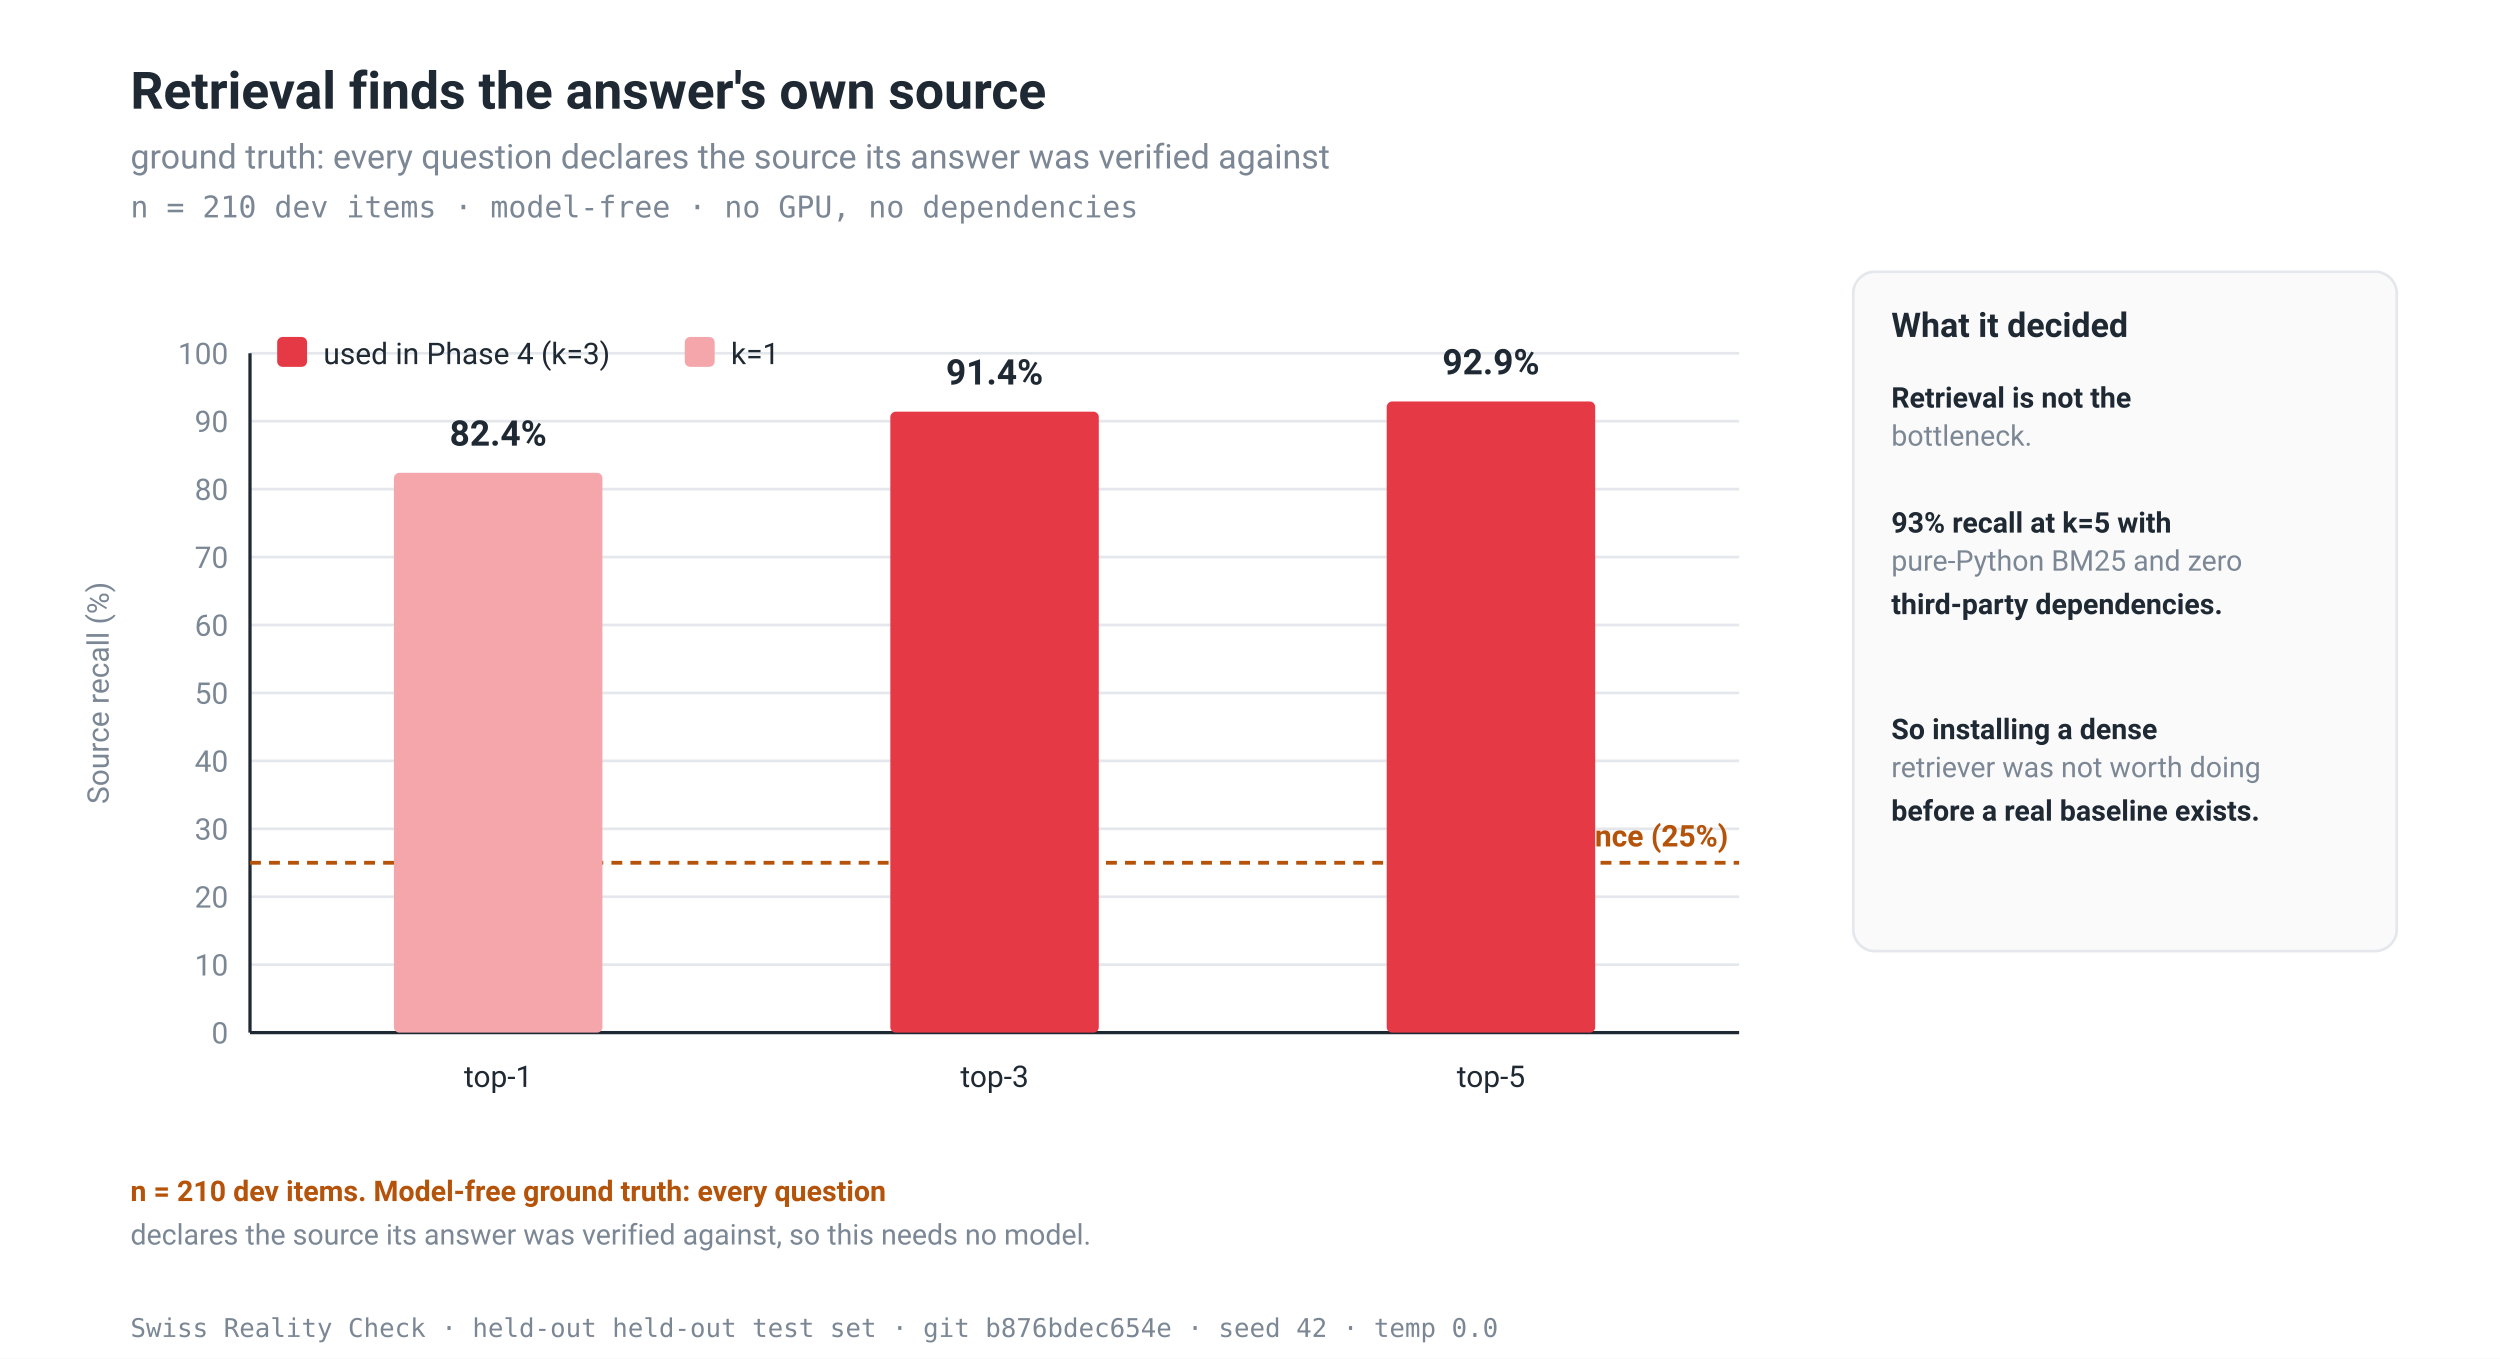
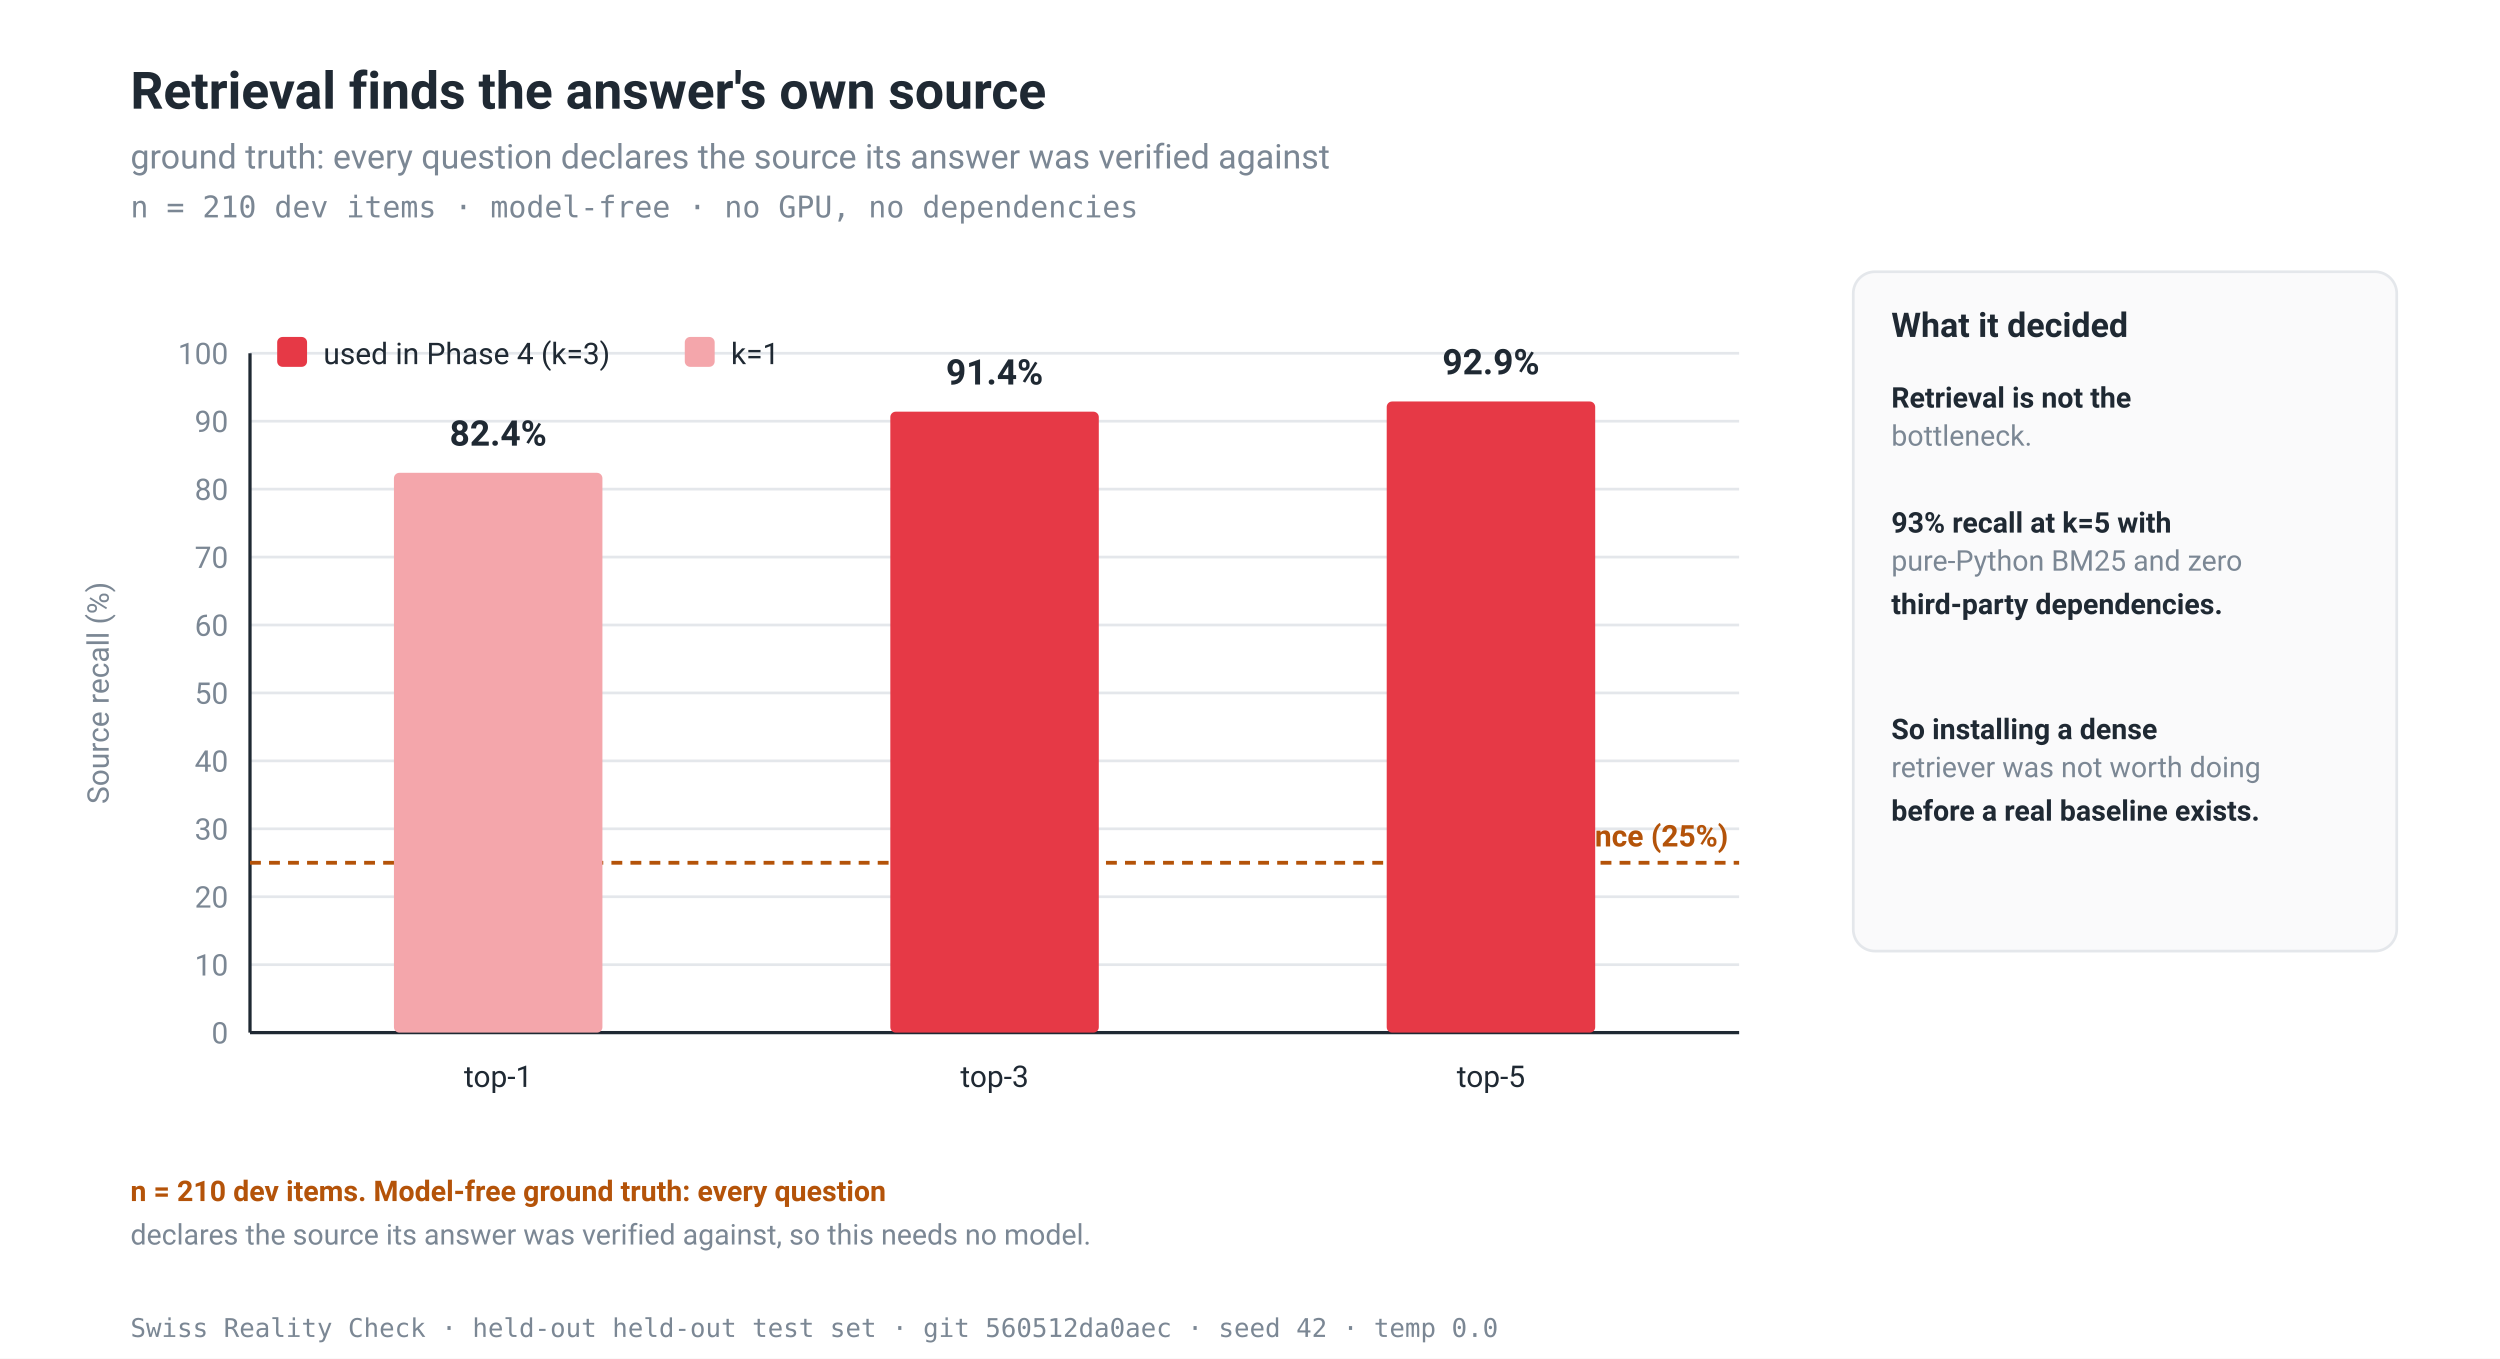
<svg xmlns="http://www.w3.org/2000/svg" width="920" height="500" viewBox="0 0 920 500" role="img" aria-labelledby="t" font-family="ui-sans-serif, -apple-system, 'Segoe UI', Roboto, 'Helvetica Neue', Arial, sans-serif">
  <rect width="920" height="500" fill="#FFFFFF" />
  <text x="48.00" y="40.00" font-family="ui-sans-serif, -apple-system, 'Segoe UI', Roboto, 'Helvetica Neue', Arial, sans-serif" font-size="19" fill="#1F2933" font-weight="bold" text-anchor="start" opacity="1.0" font-style="">Retrieval finds the answer's own source</text>
  <text x="48.00" y="62.00" font-family="ui-sans-serif, -apple-system, 'Segoe UI', Roboto, 'Helvetica Neue', Arial, sans-serif" font-size="12.5" fill="#7B8794" font-weight="normal" text-anchor="start" opacity="1.0" font-style="">ground truth: every question declares the source its answer was verified against</text>
  <text x="48.00" y="80.00" font-family="ui-monospace, SFMono-Regular, Menlo, Consolas, monospace" font-size="11" fill="#7B8794" font-weight="normal" text-anchor="start" opacity="1.0" font-style="">n = 210 dev items · model-free · no GPU, no dependencies</text>
  <line x1="92.00" y1="380.00" x2="640.00" y2="380.00" stroke="#E4E7EB" stroke-width="1" stroke-linecap="butt" />
  <text x="84.00" y="384.00" font-family="ui-sans-serif, -apple-system, 'Segoe UI', Roboto, 'Helvetica Neue', Arial, sans-serif" font-size="11" fill="#7B8794" font-weight="normal" text-anchor="end" opacity="1.0" font-style="">0</text>
  <line x1="92.00" y1="355.00" x2="640.00" y2="355.00" stroke="#E4E7EB" stroke-width="1" stroke-linecap="butt" />
  <text x="84.00" y="359.00" font-family="ui-sans-serif, -apple-system, 'Segoe UI', Roboto, 'Helvetica Neue', Arial, sans-serif" font-size="11" fill="#7B8794" font-weight="normal" text-anchor="end" opacity="1.0" font-style="">10</text>
  <line x1="92.00" y1="330.00" x2="640.00" y2="330.00" stroke="#E4E7EB" stroke-width="1" stroke-linecap="butt" />
  <text x="84.00" y="334.00" font-family="ui-sans-serif, -apple-system, 'Segoe UI', Roboto, 'Helvetica Neue', Arial, sans-serif" font-size="11" fill="#7B8794" font-weight="normal" text-anchor="end" opacity="1.0" font-style="">20</text>
  <line x1="92.00" y1="305.00" x2="640.00" y2="305.00" stroke="#E4E7EB" stroke-width="1" stroke-linecap="butt" />
  <text x="84.00" y="309.00" font-family="ui-sans-serif, -apple-system, 'Segoe UI', Roboto, 'Helvetica Neue', Arial, sans-serif" font-size="11" fill="#7B8794" font-weight="normal" text-anchor="end" opacity="1.0" font-style="">30</text>
  <line x1="92.00" y1="280.00" x2="640.00" y2="280.00" stroke="#E4E7EB" stroke-width="1" stroke-linecap="butt" />
  <text x="84.00" y="284.00" font-family="ui-sans-serif, -apple-system, 'Segoe UI', Roboto, 'Helvetica Neue', Arial, sans-serif" font-size="11" fill="#7B8794" font-weight="normal" text-anchor="end" opacity="1.0" font-style="">40</text>
  <line x1="92.00" y1="255.00" x2="640.00" y2="255.00" stroke="#E4E7EB" stroke-width="1" stroke-linecap="butt" />
  <text x="84.00" y="259.00" font-family="ui-sans-serif, -apple-system, 'Segoe UI', Roboto, 'Helvetica Neue', Arial, sans-serif" font-size="11" fill="#7B8794" font-weight="normal" text-anchor="end" opacity="1.0" font-style="">50</text>
  <line x1="92.00" y1="230.00" x2="640.00" y2="230.00" stroke="#E4E7EB" stroke-width="1" stroke-linecap="butt" />
  <text x="84.00" y="234.00" font-family="ui-sans-serif, -apple-system, 'Segoe UI', Roboto, 'Helvetica Neue', Arial, sans-serif" font-size="11" fill="#7B8794" font-weight="normal" text-anchor="end" opacity="1.0" font-style="">60</text>
  <line x1="92.00" y1="205.00" x2="640.00" y2="205.00" stroke="#E4E7EB" stroke-width="1" stroke-linecap="butt" />
  <text x="84.00" y="209.00" font-family="ui-sans-serif, -apple-system, 'Segoe UI', Roboto, 'Helvetica Neue', Arial, sans-serif" font-size="11" fill="#7B8794" font-weight="normal" text-anchor="end" opacity="1.0" font-style="">70</text>
  <line x1="92.00" y1="180.00" x2="640.00" y2="180.00" stroke="#E4E7EB" stroke-width="1" stroke-linecap="butt" />
  <text x="84.00" y="184.00" font-family="ui-sans-serif, -apple-system, 'Segoe UI', Roboto, 'Helvetica Neue', Arial, sans-serif" font-size="11" fill="#7B8794" font-weight="normal" text-anchor="end" opacity="1.0" font-style="">80</text>
  <line x1="92.00" y1="155.00" x2="640.00" y2="155.00" stroke="#E4E7EB" stroke-width="1" stroke-linecap="butt" />
  <text x="84.00" y="159.00" font-family="ui-sans-serif, -apple-system, 'Segoe UI', Roboto, 'Helvetica Neue', Arial, sans-serif" font-size="11" fill="#7B8794" font-weight="normal" text-anchor="end" opacity="1.0" font-style="">90</text>
  <line x1="92.00" y1="130.00" x2="640.00" y2="130.00" stroke="#E4E7EB" stroke-width="1" stroke-linecap="butt" />
  <text x="84.00" y="134.00" font-family="ui-sans-serif, -apple-system, 'Segoe UI', Roboto, 'Helvetica Neue', Arial, sans-serif" font-size="11" fill="#7B8794" font-weight="normal" text-anchor="end" opacity="1.0" font-style="">100</text>
  <line x1="92.00" y1="130.00" x2="92.00" y2="380.00" stroke="#1F2933" stroke-width="1.2" stroke-linecap="butt" />
  <line x1="92.00" y1="380.00" x2="640.00" y2="380.00" stroke="#1F2933" stroke-width="1.2" stroke-linecap="butt" />
  <text x="40.00" y="255.00" font-family="ui-sans-serif, -apple-system, 'Segoe UI', Roboto, 'Helvetica Neue', Arial, sans-serif" font-size="11" fill="#7B8794" font-weight="normal" text-anchor="middle" transform="rotate(-90 40.00 255.00)">Source recall (%)</text>
  <line x1="92.00" y1="317.50" x2="640.00" y2="317.50" stroke="#B45309" stroke-width="1.4" stroke-linecap="butt" stroke-dasharray="4 3" />
  <text x="636.00" y="311.50" font-family="ui-sans-serif, -apple-system, 'Segoe UI', Roboto, 'Helvetica Neue', Arial, sans-serif" font-size="11" fill="#B45309" font-weight="bold" text-anchor="end" opacity="1.0" font-style="">chance (25%)</text>
  <rect x="144.97" y="174.00" width="76.72" height="206.00" rx="2" fill="#F4A6AB" stroke="none" stroke-width="1.4" opacity="1.0" />
  <text x="183.33" y="164.00" font-family="ui-sans-serif, -apple-system, 'Segoe UI', Roboto, 'Helvetica Neue', Arial, sans-serif" font-size="13" fill="#1F2933" font-weight="bold" text-anchor="middle" opacity="1.0" font-style="">82.4%</text>
  <rect x="327.64" y="151.50" width="76.72" height="228.50" rx="2" fill="#E63946" stroke="none" stroke-width="1.4" opacity="1.0" />
  <text x="366.00" y="141.50" font-family="ui-sans-serif, -apple-system, 'Segoe UI', Roboto, 'Helvetica Neue', Arial, sans-serif" font-size="13" fill="#1F2933" font-weight="bold" text-anchor="middle" opacity="1.0" font-style="">91.4%</text>
  <rect x="510.31" y="147.75" width="76.72" height="232.25" rx="2" fill="#E63946" stroke="none" stroke-width="1.4" opacity="1.0" />
  <text x="548.67" y="137.75" font-family="ui-sans-serif, -apple-system, 'Segoe UI', Roboto, 'Helvetica Neue', Arial, sans-serif" font-size="13" fill="#1F2933" font-weight="bold" text-anchor="middle" opacity="1.0" font-style="">92.9%</text>
  <text x="183.33" y="400.00" font-family="ui-sans-serif, -apple-system, 'Segoe UI', Roboto, 'Helvetica Neue', Arial, sans-serif" font-size="11" fill="#1F2933" font-weight="normal" text-anchor="middle" opacity="1.0" font-style="">top-1</text>
  <text x="366.00" y="400.00" font-family="ui-sans-serif, -apple-system, 'Segoe UI', Roboto, 'Helvetica Neue', Arial, sans-serif" font-size="11" fill="#1F2933" font-weight="normal" text-anchor="middle" opacity="1.0" font-style="">top-3</text>
  <text x="548.67" y="400.00" font-family="ui-sans-serif, -apple-system, 'Segoe UI', Roboto, 'Helvetica Neue', Arial, sans-serif" font-size="11" fill="#1F2933" font-weight="normal" text-anchor="middle" opacity="1.0" font-style="">top-5</text>
  <rect x="102.00" y="124.00" width="11.00" height="11.00" rx="2" fill="#E63946" stroke="none" stroke-width="1" opacity="1.0" />
  <text x="119.00" y="134.00" font-family="ui-sans-serif, -apple-system, 'Segoe UI', Roboto, 'Helvetica Neue', Arial, sans-serif" font-size="11" fill="#1F2933" font-weight="normal" text-anchor="start" opacity="1.0" font-style="">used in Phase 4 (k=3)</text>
  <rect x="252.00" y="124.00" width="11.00" height="11.00" rx="2" fill="#F4A6AB" stroke="none" stroke-width="1" opacity="1.0" />
  <text x="269.00" y="134.00" font-family="ui-sans-serif, -apple-system, 'Segoe UI', Roboto, 'Helvetica Neue', Arial, sans-serif" font-size="11" fill="#1F2933" font-weight="normal" text-anchor="start" opacity="1.0" font-style="">k=1</text>
  <rect x="682.00" y="100.00" width="200.00" height="250.00" rx="8" fill="#FAFAFB" stroke="#E4E7EB" stroke-width="1" opacity="1.0" />
  <text x="696.00" y="124.00" font-family="ui-sans-serif, -apple-system, 'Segoe UI', Roboto, 'Helvetica Neue', Arial, sans-serif" font-size="12.5" fill="#1F2933" font-weight="bold" text-anchor="start" opacity="1.0" font-style="">What it decided</text>
  <text x="696.00" y="150.00" font-family="ui-sans-serif, -apple-system, 'Segoe UI', Roboto, 'Helvetica Neue', Arial, sans-serif" font-size="10.5" fill="#1F2933" font-weight="bold" text-anchor="start" opacity="1.0" font-style="">Retrieval is not the</text>
  <text x="696.00" y="164.00" font-family="ui-sans-serif, -apple-system, 'Segoe UI', Roboto, 'Helvetica Neue', Arial, sans-serif" font-size="10.5" fill="#7B8794" font-weight="normal" text-anchor="start" opacity="1.0" font-style="">bottleneck.</text>
  <text x="696.00" y="196.00" font-family="ui-sans-serif, -apple-system, 'Segoe UI', Roboto, 'Helvetica Neue', Arial, sans-serif" font-size="10.5" fill="#1F2933" font-weight="bold" text-anchor="start" opacity="1.0" font-style="">93% recall at k=5 with</text>
  <text x="696.00" y="210.00" font-family="ui-sans-serif, -apple-system, 'Segoe UI', Roboto, 'Helvetica Neue', Arial, sans-serif" font-size="10.5" fill="#7B8794" font-weight="normal" text-anchor="start" opacity="1.0" font-style="">pure-Python BM25 and zero</text>
  <text x="696.00" y="226.00" font-family="ui-sans-serif, -apple-system, 'Segoe UI', Roboto, 'Helvetica Neue', Arial, sans-serif" font-size="10.5" fill="#1F2933" font-weight="bold" text-anchor="start" opacity="1.0" font-style="">third-party dependencies.</text>
  <text x="696.00" y="272.00" font-family="ui-sans-serif, -apple-system, 'Segoe UI', Roboto, 'Helvetica Neue', Arial, sans-serif" font-size="10.5" fill="#1F2933" font-weight="bold" text-anchor="start" opacity="1.0" font-style="">So installing a dense</text>
  <text x="696.00" y="286.00" font-family="ui-sans-serif, -apple-system, 'Segoe UI', Roboto, 'Helvetica Neue', Arial, sans-serif" font-size="10.5" fill="#7B8794" font-weight="normal" text-anchor="start" opacity="1.0" font-style="">retriever was not worth doing</text>
  <text x="696.00" y="302.00" font-family="ui-sans-serif, -apple-system, 'Segoe UI', Roboto, 'Helvetica Neue', Arial, sans-serif" font-size="10.5" fill="#1F2933" font-weight="bold" text-anchor="start" opacity="1.0" font-style="">before a real baseline exists.</text>
  <text x="48.00" y="442.00" font-family="ui-sans-serif, -apple-system, 'Segoe UI', Roboto, 'Helvetica Neue', Arial, sans-serif" font-size="10.5" fill="#B45309" font-weight="bold" text-anchor="start" opacity="1.0" font-style="">n = 210 dev items. Model-free ground truth: every question</text>
  <text x="48.00" y="458.00" font-family="ui-sans-serif, -apple-system, 'Segoe UI', Roboto, 'Helvetica Neue', Arial, sans-serif" font-size="10.5" fill="#7B8794" font-weight="normal" text-anchor="start" opacity="1.0" font-style="">declares the source its answer was verified against, so this needs no model.</text>
-   <text x="48.00" y="492.00" font-family="ui-monospace, SFMono-Regular, Menlo, Consolas, monospace" font-size="9.5" fill="#7B8794" font-weight="normal" text-anchor="start" opacity="1.0" font-style="">Swiss Reality Check · held-out held-out test set · git b876bdec654e · seed 42 · temp 0.0</text>
+   <text x="48.00" y="492.00" font-family="ui-monospace, SFMono-Regular, Menlo, Consolas, monospace" font-size="9.5" fill="#7B8794" font-weight="normal" text-anchor="start" opacity="1.0" font-style="">Swiss Reality Check · held-out held-out test set · git 560512da0aec · seed 42 · temp 0.0</text>
</svg>
